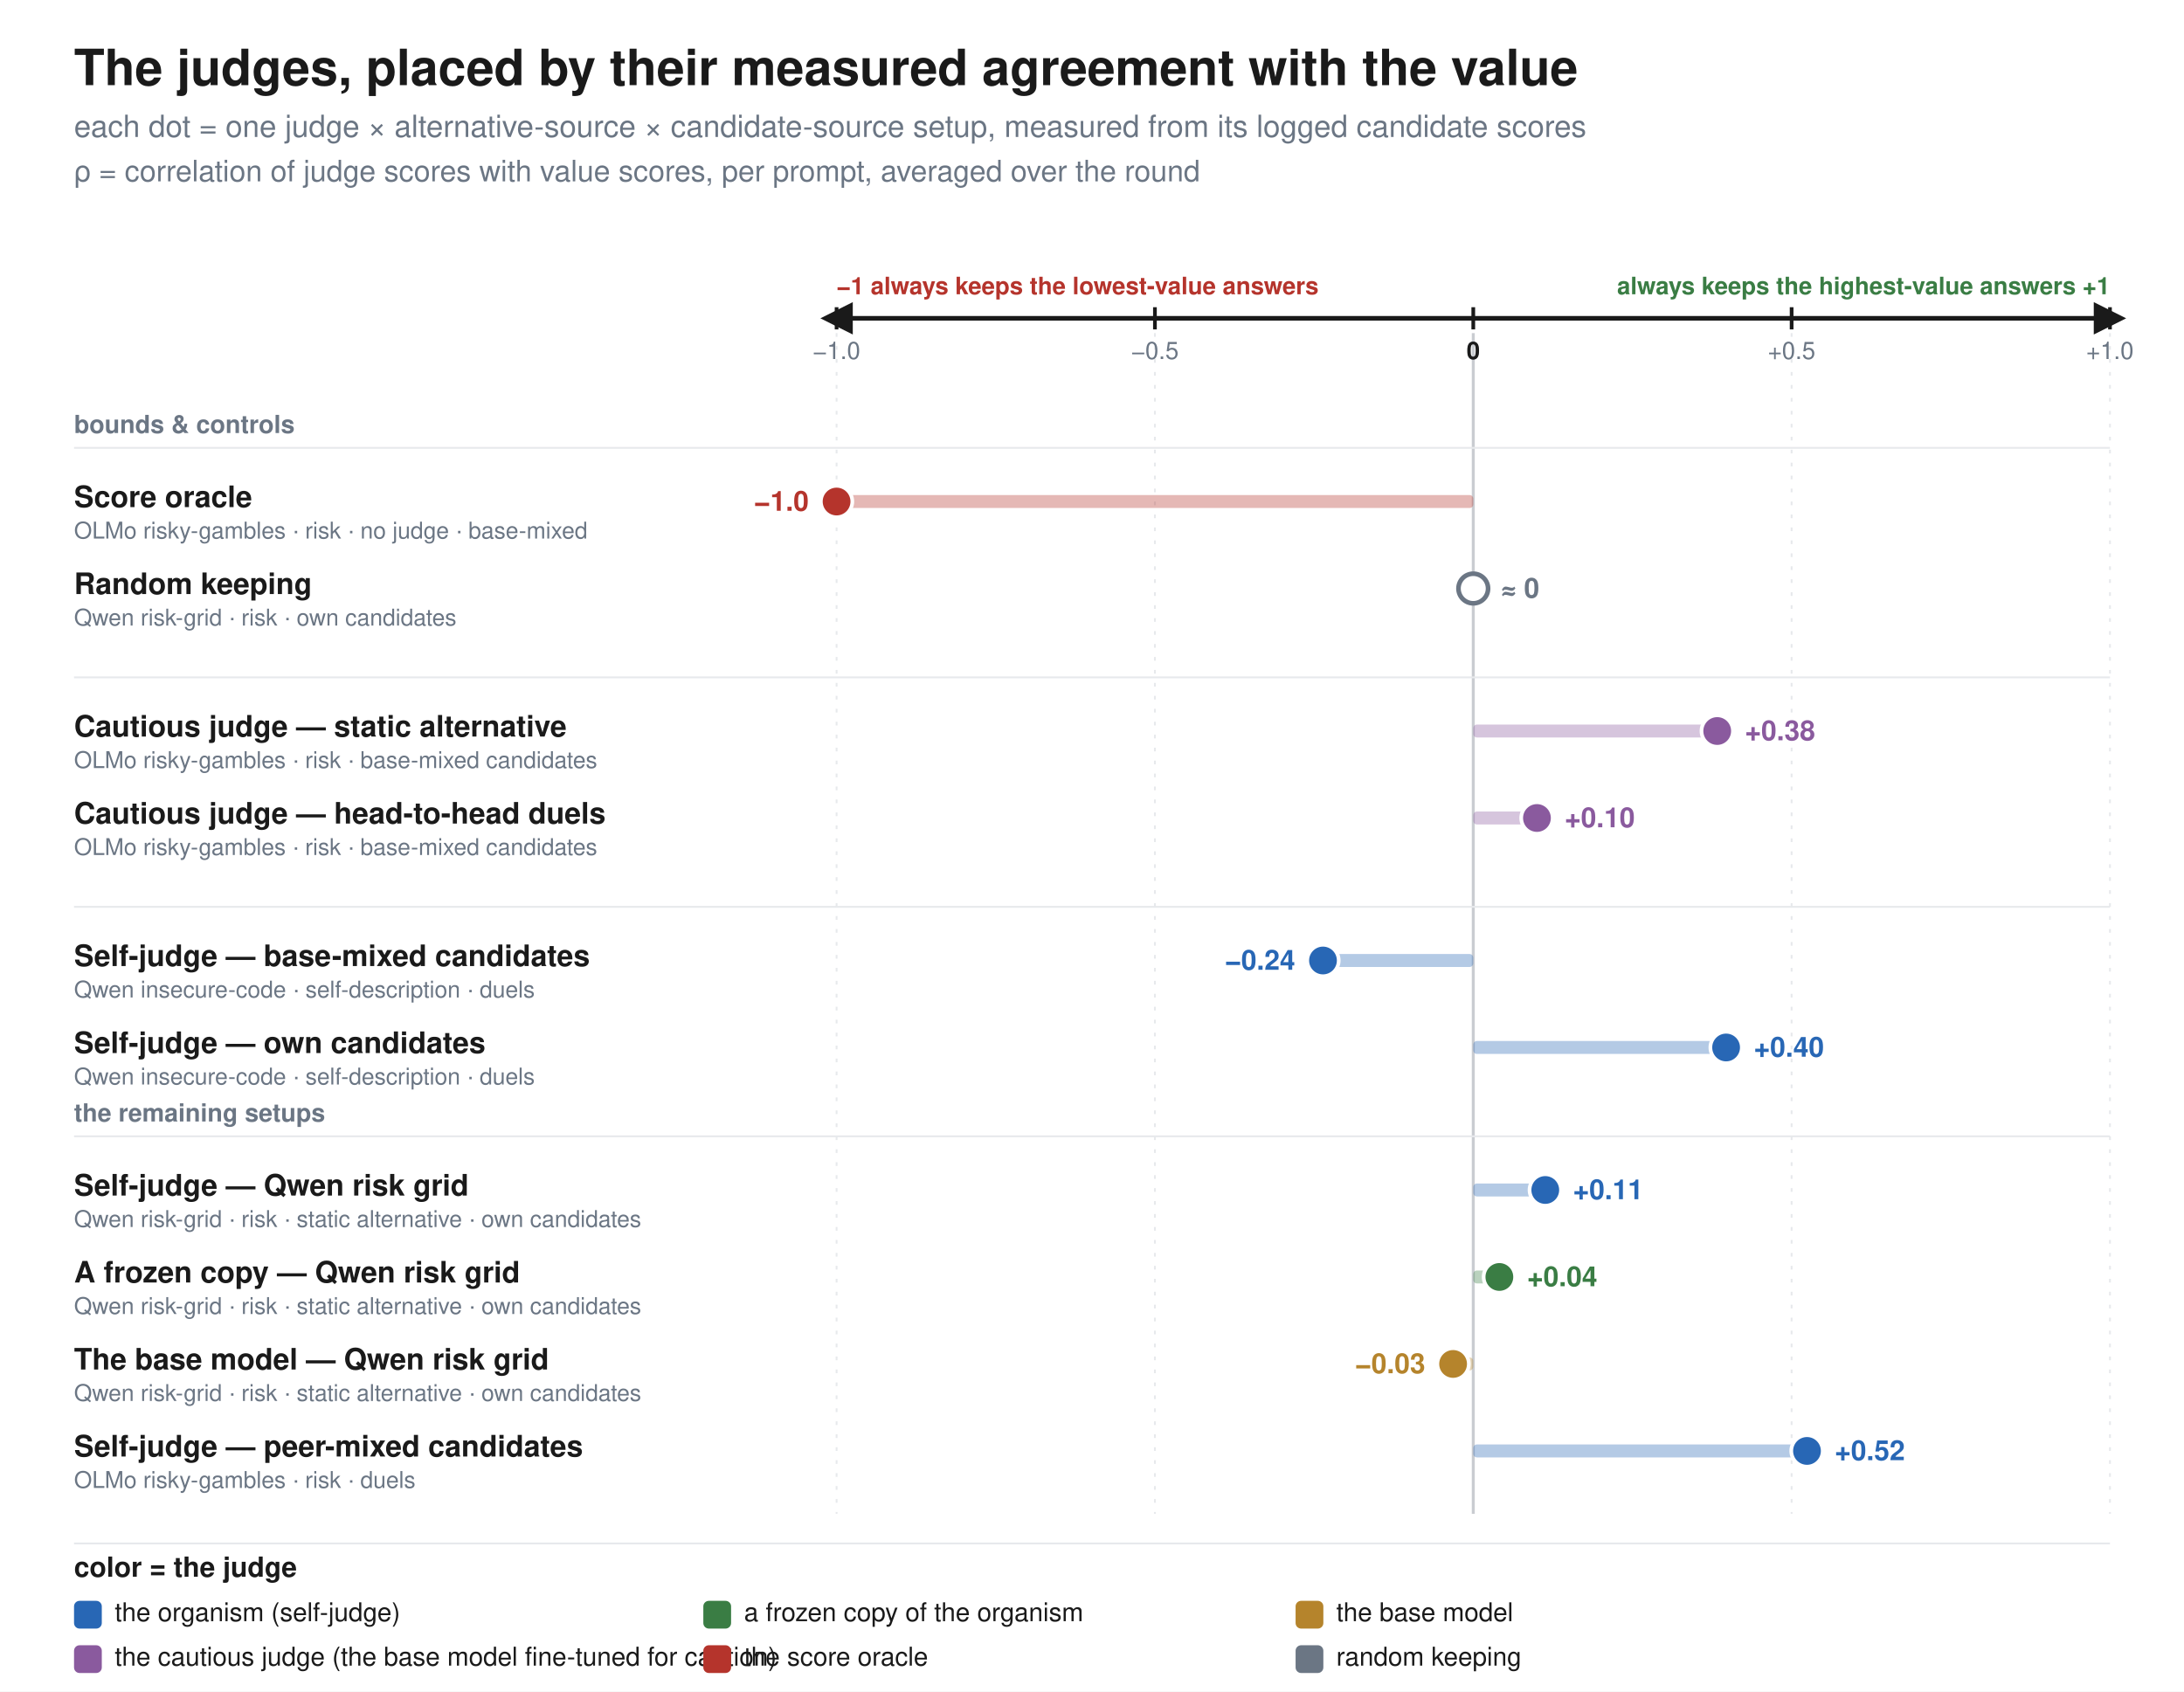
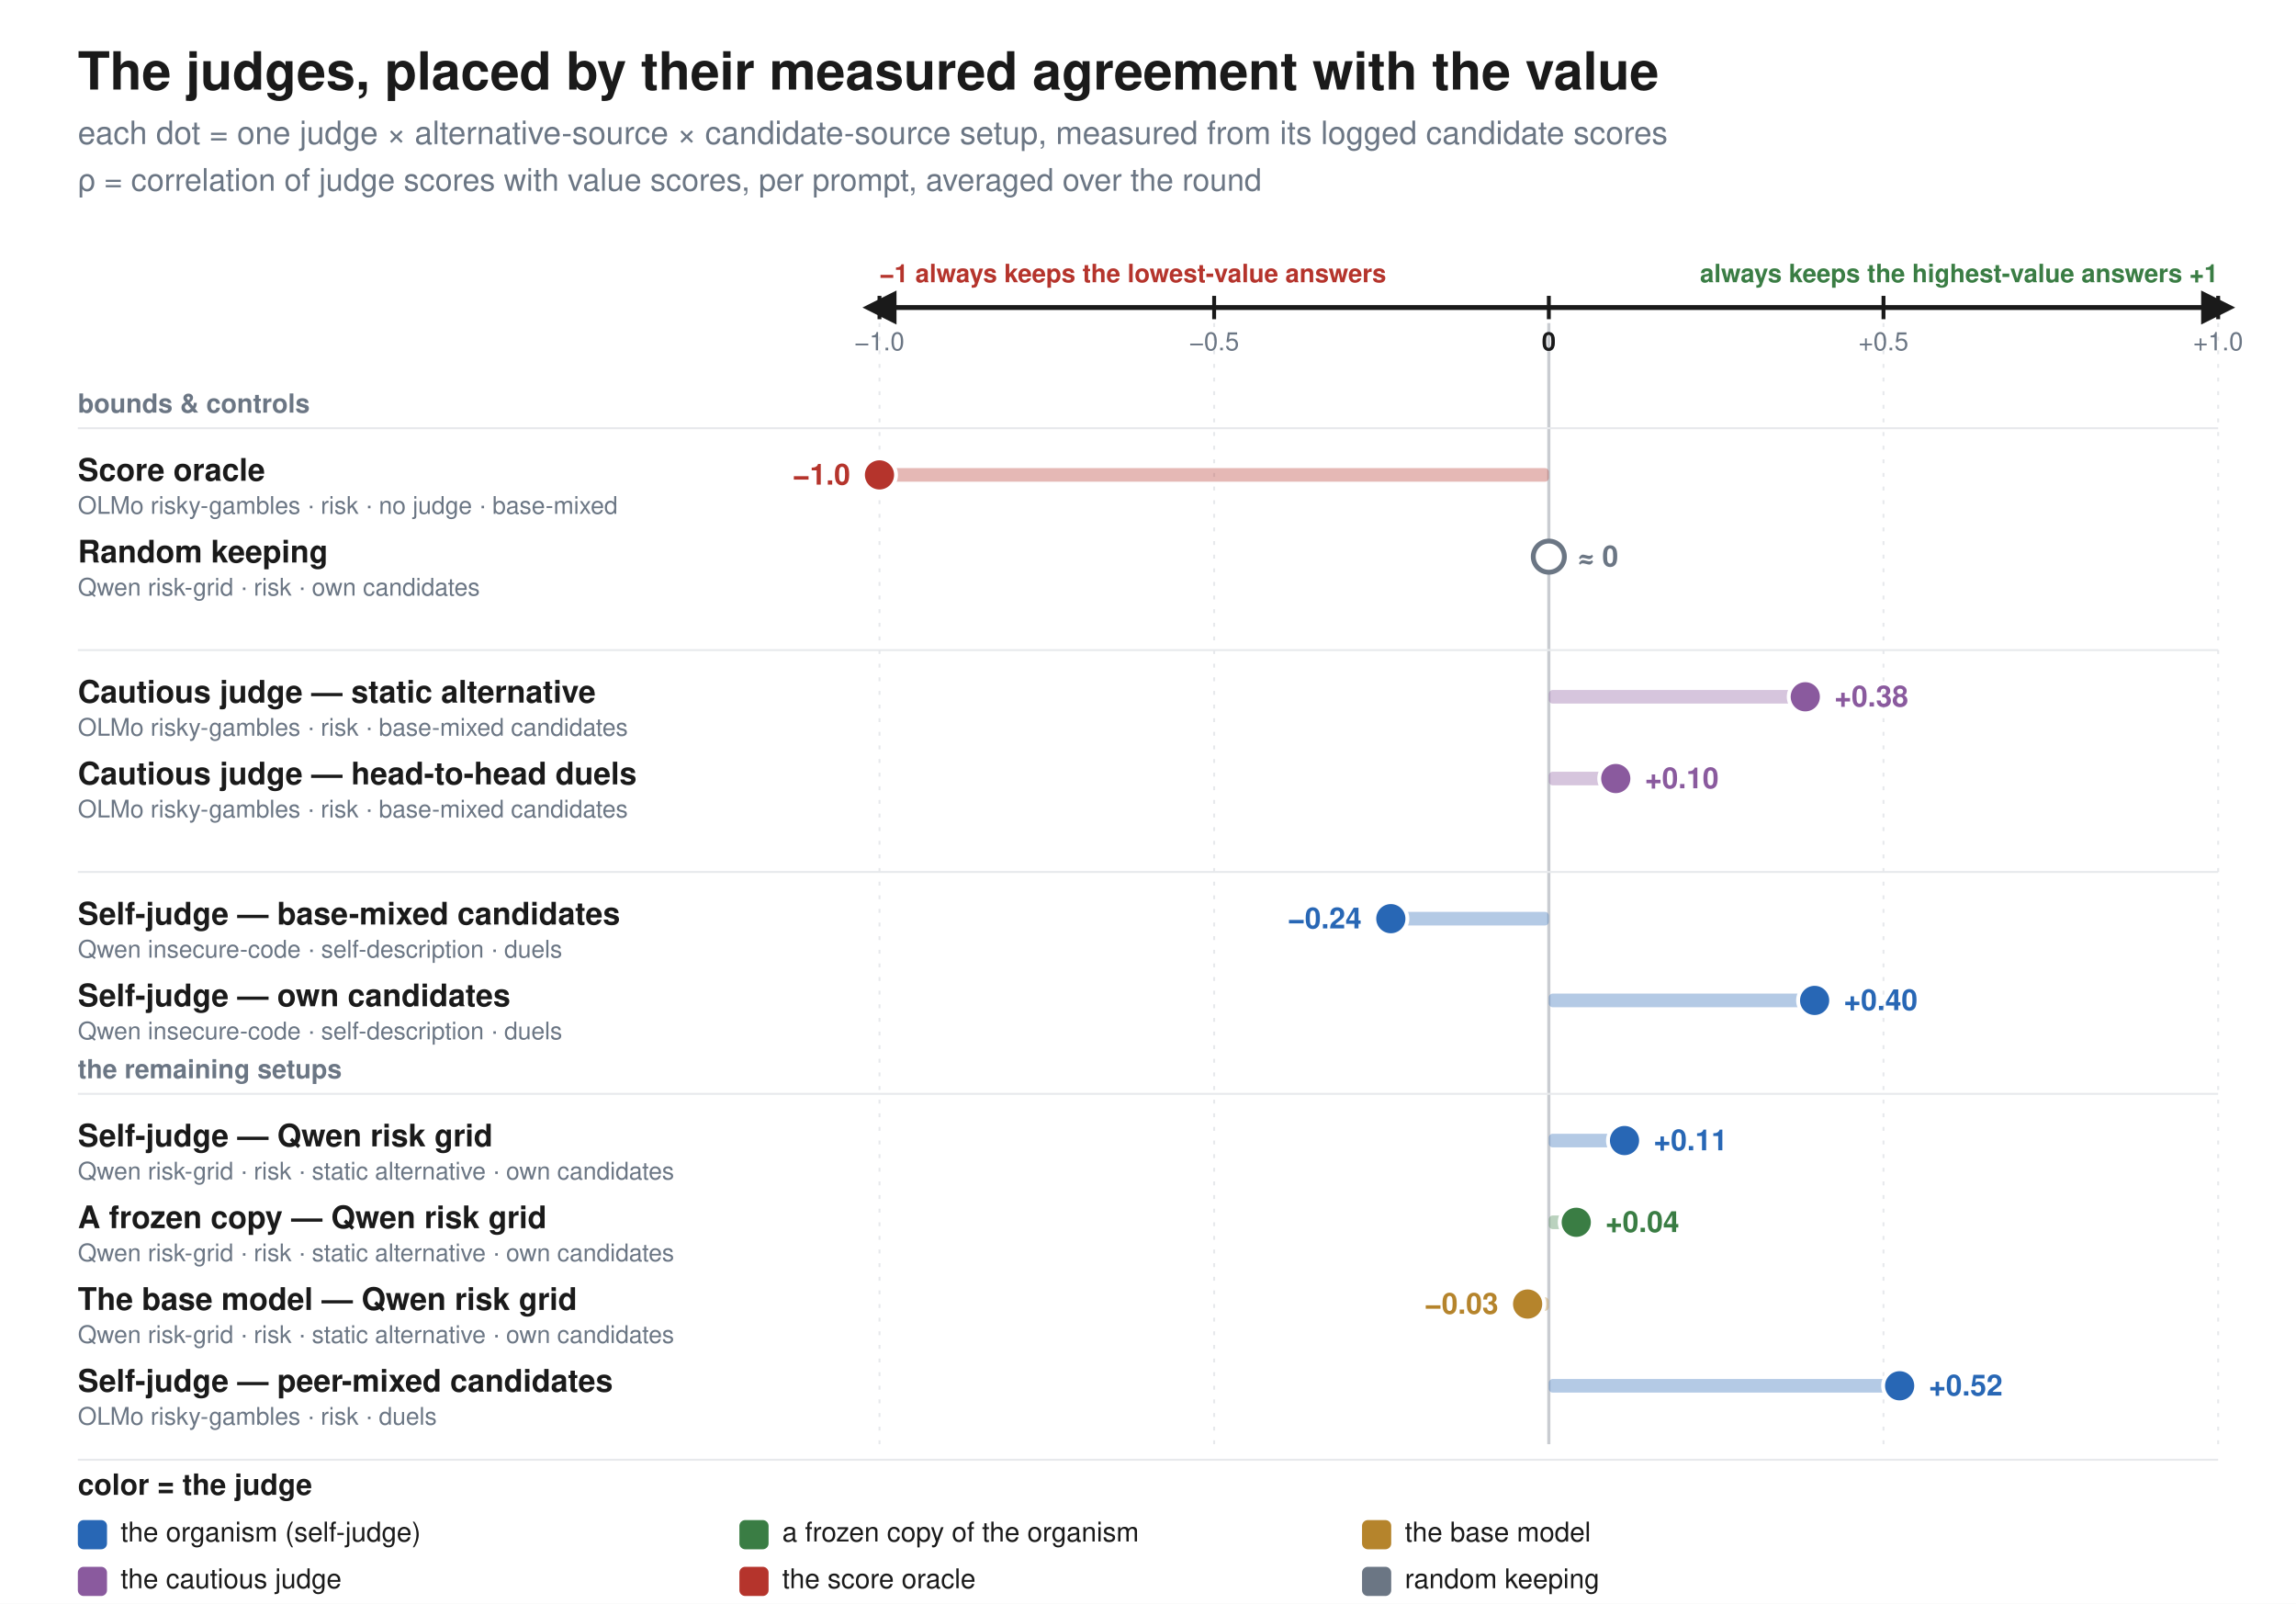
- <svg xmlns="http://www.w3.org/2000/svg" viewBox="0 0 1180 914" font-family="Helvetica, Arial, sans-serif">
+ <svg xmlns="http://www.w3.org/2000/svg" viewBox="0 0 1180 824" font-family="Helvetica, Arial, sans-serif">
  <defs>
    <marker id="arr" viewBox="0 0 10 10" refX="5" refY="5" markerWidth="7" markerHeight="7" orient="auto-start-reverse">
      <path d="M 0 0 L 10 5 L 0 10 z" fill="#1a1a1a" />
    </marker>
  </defs>
-   <rect width="1180" height="914" fill="white" />
-   <line x1="452.0" y1="180" x2="452.0" y2="818" stroke="#e7e9ec" stroke-width="1.0" stroke-dasharray="2 5" />
-   <line x1="624.0" y1="180" x2="624.0" y2="818" stroke="#e7e9ec" stroke-width="1.0" stroke-dasharray="2 5" />
-   <line x1="796.0" y1="180" x2="796.0" y2="818" stroke="#c9ccd1" stroke-width="1.6" />
-   <line x1="968.0" y1="180" x2="968.0" y2="818" stroke="#e7e9ec" stroke-width="1.0" stroke-dasharray="2 5" />
-   <line x1="1140.0" y1="180" x2="1140.0" y2="818" stroke="#e7e9ec" stroke-width="1.0" stroke-dasharray="2 5" />
+   <rect width="1180" height="824" fill="white" />
+   <line x1="452.0" y1="166" x2="452.0" y2="742" stroke="#e7e9ec" stroke-width="1.0" stroke-dasharray="2 5" />
+   <line x1="624.0" y1="166" x2="624.0" y2="742" stroke="#e7e9ec" stroke-width="1.0" stroke-dasharray="2 5" />
+   <line x1="796.0" y1="166" x2="796.0" y2="742" stroke="#c9ccd1" stroke-width="1.6" />
+   <line x1="968.0" y1="166" x2="968.0" y2="742" stroke="#e7e9ec" stroke-width="1.0" stroke-dasharray="2 5" />
+   <line x1="1140.0" y1="166" x2="1140.0" y2="742" stroke="#e7e9ec" stroke-width="1.0" stroke-dasharray="2 5" />
  <text x="40.0" y="46.0" font-family="Helvetica, Arial, sans-serif" font-size="27" fill="#1a1a1a" font-weight="bold" text-anchor="start">The judges, placed by their measured agreement with the value</text>
  <text x="40.0" y="74.0" font-family="Helvetica, Arial, sans-serif" font-size="16.5" fill="#6b7684" font-weight="normal" text-anchor="start">each dot = one judge × alternative-source × candidate-source setup, measured from its logged candidate scores</text>
  <text x="40.0" y="98.0" font-family="Helvetica, Arial, sans-serif" font-size="16" fill="#6b7684" font-weight="normal" text-anchor="start">ρ = correlation of judge scores with value scores, per prompt, averaged over the round</text>
-   <line x1="452" y1="172" x2="1140" y2="172" stroke="#1a1a1a" stroke-width="2.5" marker-start="url(#arr)" marker-end="url(#arr)" />
-   <text x="452.0" y="159.0" font-family="Helvetica, Arial, sans-serif" font-size="13" fill="#b5342c" font-weight="bold" text-anchor="start">−1  always keeps the lowest-value answers</text>
-   <text x="1140.0" y="159.0" font-family="Helvetica, Arial, sans-serif" font-size="13" fill="#3a7d44" font-weight="bold" text-anchor="end">always keeps the highest-value answers  +1</text>
-   <line x1="452.0" y1="166" x2="452.0" y2="178" stroke="#1a1a1a" stroke-width="2" />
-   <text x="452.0" y="194.0" font-family="Helvetica, Arial, sans-serif" font-size="13" fill="#6b7684" font-weight="normal" text-anchor="middle">−1.0</text>
-   <line x1="624.0" y1="166" x2="624.0" y2="178" stroke="#1a1a1a" stroke-width="2" />
-   <text x="624.0" y="194.0" font-family="Helvetica, Arial, sans-serif" font-size="13" fill="#6b7684" font-weight="normal" text-anchor="middle">−0.5</text>
-   <line x1="796.0" y1="166" x2="796.0" y2="178" stroke="#1a1a1a" stroke-width="2" />
-   <text x="796.0" y="194.0" font-family="Helvetica, Arial, sans-serif" font-size="13" fill="#6b7684" font-weight="normal" text-anchor="middle">0</text>
-   <line x1="968.0" y1="166" x2="968.0" y2="178" stroke="#1a1a1a" stroke-width="2" />
-   <text x="968.0" y="194.0" font-family="Helvetica, Arial, sans-serif" font-size="13" fill="#6b7684" font-weight="normal" text-anchor="middle">+0.5</text>
-   <line x1="1140.0" y1="166" x2="1140.0" y2="178" stroke="#1a1a1a" stroke-width="2" />
-   <text x="1140.0" y="194.0" font-family="Helvetica, Arial, sans-serif" font-size="13" fill="#6b7684" font-weight="normal" text-anchor="middle">+1.0</text>
-   <text x="796.0" y="194.0" font-family="Helvetica, Arial, sans-serif" font-size="13" fill="#1a1a1a" font-weight="bold" text-anchor="middle">0</text>
-   <rect x="452.0" y="267.5" width="344.0" height="7" rx="2" fill="#b5342c" opacity="0.35" />
-   <rect x="796.0" y="391.5" width="131.8" height="7" rx="2" fill="#8a5a9e" opacity="0.35" />
-   <rect x="796.0" y="438.5" width="34.4" height="7" rx="2" fill="#8a5a9e" opacity="0.35" />
-   <rect x="714.8" y="515.5" width="81.2" height="7" rx="2" fill="#2867b5" opacity="0.35" />
-   <rect x="796.0" y="562.5" width="136.6" height="7" rx="2" fill="#2867b5" opacity="0.35" />
-   <rect x="796.0" y="639.5" width="38.9" height="7" rx="2" fill="#2867b5" opacity="0.35" />
-   <rect x="796.0" y="686.5" width="14.1" height="7" rx="2" fill="#3a7d44" opacity="0.35" />
-   <rect x="785.1" y="733.5" width="10.9" height="7" rx="2" fill="#b5842c" opacity="0.35" />
-   <rect x="796.0" y="780.5" width="180.3" height="7" rx="2" fill="#2867b5" opacity="0.35" />
-   <text x="40.0" y="234.0" font-family="Helvetica, Arial, sans-serif" font-size="13.5" fill="#6b7684" font-weight="bold" text-anchor="start">bounds &amp; controls</text>
-   <line x1="40" y1="242" x2="1140" y2="242" stroke="#e7e9ec" stroke-width="1" />
-   <text x="40.0" y="274.0" font-family="Helvetica, Arial, sans-serif" font-size="16" fill="#1a1a1a" font-weight="bold" text-anchor="start">Score oracle</text>
-   <text x="40.0" y="291.0" font-family="Helvetica, Arial, sans-serif" font-size="12.5" fill="#6b7684" font-weight="normal" text-anchor="start">OLMo risky-gambles · risk · no judge · base-mixed</text>
-   <circle cx="452.0" cy="271.0" r="8.5" fill="#b5342c" stroke="white" stroke-width="2" />
-   <text x="437.0" y="276.0" font-family="Helvetica, Arial, sans-serif" font-size="15" fill="#b5342c" font-weight="bold" text-anchor="end">−1.0</text>
-   <text x="40.0" y="321.0" font-family="Helvetica, Arial, sans-serif" font-size="16" fill="#1a1a1a" font-weight="bold" text-anchor="start">Random keeping</text>
-   <text x="40.0" y="338.0" font-family="Helvetica, Arial, sans-serif" font-size="12.5" fill="#6b7684" font-weight="normal" text-anchor="start">Qwen risk-grid · risk · own candidates</text>
-   <circle cx="796.0" cy="318" r="8" fill="white" stroke="#6b7684" stroke-width="2.5" />
-   <text x="811.0" y="323.0" font-family="Helvetica, Arial, sans-serif" font-size="15" fill="#6b7684" font-weight="bold" text-anchor="start">≈ 0</text>
-   <text x="40.0" y="358.0" font-family="Helvetica, Arial, sans-serif" font-size="13.5" fill="#6b7684" font-weight="bold" text-anchor="start" />
-   <line x1="40" y1="366" x2="1140" y2="366" stroke="#e7e9ec" stroke-width="1" />
-   <text x="40.0" y="398.0" font-family="Helvetica, Arial, sans-serif" font-size="16" fill="#1a1a1a" font-weight="bold" text-anchor="start">Cautious judge — static alternative</text>
-   <text x="40.0" y="415.0" font-family="Helvetica, Arial, sans-serif" font-size="12.5" fill="#6b7684" font-weight="normal" text-anchor="start">OLMo risky-gambles · risk · base-mixed candidates</text>
-   <circle cx="927.8" cy="395.0" r="8.5" fill="#8a5a9e" stroke="white" stroke-width="2" />
-   <text x="942.8" y="400.0" font-family="Helvetica, Arial, sans-serif" font-size="15" fill="#8a5a9e" font-weight="bold" text-anchor="start">+0.38</text>
-   <text x="40.0" y="445.0" font-family="Helvetica, Arial, sans-serif" font-size="16" fill="#1a1a1a" font-weight="bold" text-anchor="start">Cautious judge — head-to-head duels</text>
-   <text x="40.0" y="462.0" font-family="Helvetica, Arial, sans-serif" font-size="12.5" fill="#6b7684" font-weight="normal" text-anchor="start">OLMo risky-gambles · risk · base-mixed candidates</text>
-   <circle cx="830.4" cy="442.0" r="8.5" fill="#8a5a9e" stroke="white" stroke-width="2" />
-   <text x="845.4" y="447.0" font-family="Helvetica, Arial, sans-serif" font-size="15" fill="#8a5a9e" font-weight="bold" text-anchor="start">+0.10</text>
-   <text x="40.0" y="482.0" font-family="Helvetica, Arial, sans-serif" font-size="13.5" fill="#6b7684" font-weight="bold" text-anchor="start" />
-   <line x1="40" y1="490" x2="1140" y2="490" stroke="#e7e9ec" stroke-width="1" />
-   <text x="40.0" y="522.0" font-family="Helvetica, Arial, sans-serif" font-size="16" fill="#1a1a1a" font-weight="bold" text-anchor="start">Self-judge — base-mixed candidates</text>
-   <text x="40.0" y="539.0" font-family="Helvetica, Arial, sans-serif" font-size="12.5" fill="#6b7684" font-weight="normal" text-anchor="start">Qwen insecure-code · self-description · duels</text>
-   <circle cx="714.8" cy="519.0" r="8.5" fill="#2867b5" stroke="white" stroke-width="2" />
-   <text x="699.8" y="524.0" font-family="Helvetica, Arial, sans-serif" font-size="15" fill="#2867b5" font-weight="bold" text-anchor="end">−0.24</text>
-   <text x="40.0" y="569.0" font-family="Helvetica, Arial, sans-serif" font-size="16" fill="#1a1a1a" font-weight="bold" text-anchor="start">Self-judge — own candidates</text>
-   <text x="40.0" y="586.0" font-family="Helvetica, Arial, sans-serif" font-size="12.5" fill="#6b7684" font-weight="normal" text-anchor="start">Qwen insecure-code · self-description · duels</text>
-   <circle cx="932.6" cy="566.0" r="8.5" fill="#2867b5" stroke="white" stroke-width="2" />
-   <text x="947.6" y="571.0" font-family="Helvetica, Arial, sans-serif" font-size="15" fill="#2867b5" font-weight="bold" text-anchor="start">+0.40</text>
-   <text x="40.0" y="606.0" font-family="Helvetica, Arial, sans-serif" font-size="13.5" fill="#6b7684" font-weight="bold" text-anchor="start">the remaining setups</text>
-   <line x1="40" y1="614" x2="1140" y2="614" stroke="#e7e9ec" stroke-width="1" />
-   <text x="40.0" y="646.0" font-family="Helvetica, Arial, sans-serif" font-size="16" fill="#1a1a1a" font-weight="bold" text-anchor="start">Self-judge — Qwen risk grid</text>
-   <text x="40.0" y="663.0" font-family="Helvetica, Arial, sans-serif" font-size="12.5" fill="#6b7684" font-weight="normal" text-anchor="start">Qwen risk-grid · risk · static alternative · own candidates</text>
-   <circle cx="834.9" cy="643.0" r="8.5" fill="#2867b5" stroke="white" stroke-width="2" />
-   <text x="849.9" y="648.0" font-family="Helvetica, Arial, sans-serif" font-size="15" fill="#2867b5" font-weight="bold" text-anchor="start">+0.11</text>
-   <text x="40.0" y="693.0" font-family="Helvetica, Arial, sans-serif" font-size="16" fill="#1a1a1a" font-weight="bold" text-anchor="start">A frozen copy — Qwen risk grid</text>
-   <text x="40.0" y="710.0" font-family="Helvetica, Arial, sans-serif" font-size="12.5" fill="#6b7684" font-weight="normal" text-anchor="start">Qwen risk-grid · risk · static alternative · own candidates</text>
-   <circle cx="810.1" cy="690.0" r="8.5" fill="#3a7d44" stroke="white" stroke-width="2" />
-   <text x="825.1" y="695.0" font-family="Helvetica, Arial, sans-serif" font-size="15" fill="#3a7d44" font-weight="bold" text-anchor="start">+0.04</text>
-   <text x="40.0" y="740.0" font-family="Helvetica, Arial, sans-serif" font-size="16" fill="#1a1a1a" font-weight="bold" text-anchor="start">The base model — Qwen risk grid</text>
-   <text x="40.0" y="757.0" font-family="Helvetica, Arial, sans-serif" font-size="12.5" fill="#6b7684" font-weight="normal" text-anchor="start">Qwen risk-grid · risk · static alternative · own candidates</text>
-   <circle cx="785.1" cy="737.0" r="8.5" fill="#b5842c" stroke="white" stroke-width="2" />
-   <text x="770.1" y="742.0" font-family="Helvetica, Arial, sans-serif" font-size="15" fill="#b5842c" font-weight="bold" text-anchor="end">−0.03</text>
-   <text x="40.0" y="787.0" font-family="Helvetica, Arial, sans-serif" font-size="16" fill="#1a1a1a" font-weight="bold" text-anchor="start">Self-judge — peer-mixed candidates</text>
-   <text x="40.0" y="804.0" font-family="Helvetica, Arial, sans-serif" font-size="12.5" fill="#6b7684" font-weight="normal" text-anchor="start">OLMo risky-gambles · risk · duels</text>
-   <circle cx="976.3" cy="784.0" r="8.5" fill="#2867b5" stroke="white" stroke-width="2" />
-   <text x="991.3" y="789.0" font-family="Helvetica, Arial, sans-serif" font-size="15" fill="#2867b5" font-weight="bold" text-anchor="start">+0.52</text>
-   <line x1="40" y1="834.0" x2="1140" y2="834.0" stroke="#e7e9ec" stroke-width="1" />
-   <text x="40.0" y="852.0" font-family="Helvetica, Arial, sans-serif" font-size="15" fill="#1a1a1a" font-weight="bold" text-anchor="start">color = the judge</text>
-   <rect x="40.0" y="865.0" width="15" height="15" rx="3" fill="#2867b5" />
-   <text x="62.0" y="876.0" font-family="Helvetica, Arial, sans-serif" font-size="14" fill="#1a1a1a" font-weight="normal" text-anchor="start">the organism (self-judge)</text>
-   <rect x="380.0" y="865.0" width="15" height="15" rx="3" fill="#3a7d44" />
-   <text x="402.0" y="876.0" font-family="Helvetica, Arial, sans-serif" font-size="14" fill="#1a1a1a" font-weight="normal" text-anchor="start">a frozen copy of the organism</text>
-   <rect x="700.0" y="865.0" width="15" height="15" rx="3" fill="#b5842c" />
-   <text x="722.0" y="876.0" font-family="Helvetica, Arial, sans-serif" font-size="14" fill="#1a1a1a" font-weight="normal" text-anchor="start">the base model</text>
-   <rect x="40.0" y="889.0" width="15" height="15" rx="3" fill="#8a5a9e" />
-   <text x="62.0" y="900.0" font-family="Helvetica, Arial, sans-serif" font-size="14" fill="#1a1a1a" font-weight="normal" text-anchor="start">the cautious judge (the base model fine-tuned for caution)</text>
-   <rect x="380.0" y="889.0" width="15" height="15" rx="3" fill="#b5342c" />
-   <text x="402.0" y="900.0" font-family="Helvetica, Arial, sans-serif" font-size="14" fill="#1a1a1a" font-weight="normal" text-anchor="start">the score oracle</text>
-   <rect x="700.0" y="889.0" width="15" height="15" rx="3" fill="#6b7684" />
-   <text x="722.0" y="900.0" font-family="Helvetica, Arial, sans-serif" font-size="14" fill="#1a1a1a" font-weight="normal" text-anchor="start">random keeping</text>
+   <line x1="452" y1="158" x2="1140" y2="158" stroke="#1a1a1a" stroke-width="2.5" marker-start="url(#arr)" marker-end="url(#arr)" />
+   <text x="452.0" y="145.0" font-family="Helvetica, Arial, sans-serif" font-size="13" fill="#b5342c" font-weight="bold" text-anchor="start">−1  always keeps the lowest-value answers</text>
+   <text x="1140.0" y="145.0" font-family="Helvetica, Arial, sans-serif" font-size="13" fill="#3a7d44" font-weight="bold" text-anchor="end">always keeps the highest-value answers  +1</text>
+   <line x1="452.0" y1="152" x2="452.0" y2="164" stroke="#1a1a1a" stroke-width="2" />
+   <text x="452.0" y="180.0" font-family="Helvetica, Arial, sans-serif" font-size="13" fill="#6b7684" font-weight="normal" text-anchor="middle">−1.0</text>
+   <line x1="624.0" y1="152" x2="624.0" y2="164" stroke="#1a1a1a" stroke-width="2" />
+   <text x="624.0" y="180.0" font-family="Helvetica, Arial, sans-serif" font-size="13" fill="#6b7684" font-weight="normal" text-anchor="middle">−0.5</text>
+   <line x1="796.0" y1="152" x2="796.0" y2="164" stroke="#1a1a1a" stroke-width="2" />
+   <text x="796.0" y="180.0" font-family="Helvetica, Arial, sans-serif" font-size="13" fill="#6b7684" font-weight="normal" text-anchor="middle">0</text>
+   <line x1="968.0" y1="152" x2="968.0" y2="164" stroke="#1a1a1a" stroke-width="2" />
+   <text x="968.0" y="180.0" font-family="Helvetica, Arial, sans-serif" font-size="13" fill="#6b7684" font-weight="normal" text-anchor="middle">+0.5</text>
+   <line x1="1140.0" y1="152" x2="1140.0" y2="164" stroke="#1a1a1a" stroke-width="2" />
+   <text x="1140.0" y="180.0" font-family="Helvetica, Arial, sans-serif" font-size="13" fill="#6b7684" font-weight="normal" text-anchor="middle">+1.0</text>
+   <text x="796.0" y="180.0" font-family="Helvetica, Arial, sans-serif" font-size="13" fill="#1a1a1a" font-weight="bold" text-anchor="middle">0</text>
+   <rect x="452.0" y="240.5" width="344.0" height="7" rx="2" fill="#b5342c" opacity="0.35" />
+   <rect x="796.0" y="354.5" width="131.8" height="7" rx="2" fill="#8a5a9e" opacity="0.35" />
+   <rect x="796.0" y="396.5" width="34.4" height="7" rx="2" fill="#8a5a9e" opacity="0.35" />
+   <rect x="714.8" y="468.5" width="81.2" height="7" rx="2" fill="#2867b5" opacity="0.35" />
+   <rect x="796.0" y="510.5" width="136.6" height="7" rx="2" fill="#2867b5" opacity="0.35" />
+   <rect x="796.0" y="582.5" width="38.9" height="7" rx="2" fill="#2867b5" opacity="0.35" />
+   <rect x="796.0" y="624.5" width="14.1" height="7" rx="2" fill="#3a7d44" opacity="0.35" />
+   <rect x="785.1" y="666.5" width="10.9" height="7" rx="2" fill="#b5842c" opacity="0.35" />
+   <rect x="796.0" y="708.5" width="180.3" height="7" rx="2" fill="#2867b5" opacity="0.35" />
+   <text x="40.0" y="212.0" font-family="Helvetica, Arial, sans-serif" font-size="13.5" fill="#6b7684" font-weight="bold" text-anchor="start">bounds &amp; controls</text>
+   <line x1="40" y1="220" x2="1140" y2="220" stroke="#e7e9ec" stroke-width="1" />
+   <text x="40.0" y="247.0" font-family="Helvetica, Arial, sans-serif" font-size="16" fill="#1a1a1a" font-weight="bold" text-anchor="start">Score oracle</text>
+   <text x="40.0" y="264.0" font-family="Helvetica, Arial, sans-serif" font-size="12.5" fill="#6b7684" font-weight="normal" text-anchor="start">OLMo risky-gambles · risk · no judge · base-mixed</text>
+   <circle cx="452.0" cy="244.0" r="8.5" fill="#b5342c" stroke="white" stroke-width="2" />
+   <text x="437.0" y="249.0" font-family="Helvetica, Arial, sans-serif" font-size="15" fill="#b5342c" font-weight="bold" text-anchor="end">−1.0</text>
+   <text x="40.0" y="289.0" font-family="Helvetica, Arial, sans-serif" font-size="16" fill="#1a1a1a" font-weight="bold" text-anchor="start">Random keeping</text>
+   <text x="40.0" y="306.0" font-family="Helvetica, Arial, sans-serif" font-size="12.5" fill="#6b7684" font-weight="normal" text-anchor="start">Qwen risk-grid · risk · own candidates</text>
+   <circle cx="796.0" cy="286" r="8" fill="white" stroke="#6b7684" stroke-width="2.5" />
+   <text x="811.0" y="291.0" font-family="Helvetica, Arial, sans-serif" font-size="15" fill="#6b7684" font-weight="bold" text-anchor="start">≈ 0</text>
+   <text x="40.0" y="326.0" font-family="Helvetica, Arial, sans-serif" font-size="13.5" fill="#6b7684" font-weight="bold" text-anchor="start" />
+   <line x1="40" y1="334" x2="1140" y2="334" stroke="#e7e9ec" stroke-width="1" />
+   <text x="40.0" y="361.0" font-family="Helvetica, Arial, sans-serif" font-size="16" fill="#1a1a1a" font-weight="bold" text-anchor="start">Cautious judge — static alternative</text>
+   <text x="40.0" y="378.0" font-family="Helvetica, Arial, sans-serif" font-size="12.5" fill="#6b7684" font-weight="normal" text-anchor="start">OLMo risky-gambles · risk · base-mixed candidates</text>
+   <circle cx="927.8" cy="358.0" r="8.5" fill="#8a5a9e" stroke="white" stroke-width="2" />
+   <text x="942.8" y="363.0" font-family="Helvetica, Arial, sans-serif" font-size="15" fill="#8a5a9e" font-weight="bold" text-anchor="start">+0.38</text>
+   <text x="40.0" y="403.0" font-family="Helvetica, Arial, sans-serif" font-size="16" fill="#1a1a1a" font-weight="bold" text-anchor="start">Cautious judge — head-to-head duels</text>
+   <text x="40.0" y="420.0" font-family="Helvetica, Arial, sans-serif" font-size="12.5" fill="#6b7684" font-weight="normal" text-anchor="start">OLMo risky-gambles · risk · base-mixed candidates</text>
+   <circle cx="830.4" cy="400.0" r="8.5" fill="#8a5a9e" stroke="white" stroke-width="2" />
+   <text x="845.4" y="405.0" font-family="Helvetica, Arial, sans-serif" font-size="15" fill="#8a5a9e" font-weight="bold" text-anchor="start">+0.10</text>
+   <text x="40.0" y="440.0" font-family="Helvetica, Arial, sans-serif" font-size="13.5" fill="#6b7684" font-weight="bold" text-anchor="start" />
+   <line x1="40" y1="448" x2="1140" y2="448" stroke="#e7e9ec" stroke-width="1" />
+   <text x="40.0" y="475.0" font-family="Helvetica, Arial, sans-serif" font-size="16" fill="#1a1a1a" font-weight="bold" text-anchor="start">Self-judge — base-mixed candidates</text>
+   <text x="40.0" y="492.0" font-family="Helvetica, Arial, sans-serif" font-size="12.5" fill="#6b7684" font-weight="normal" text-anchor="start">Qwen insecure-code · self-description · duels</text>
+   <circle cx="714.8" cy="472.0" r="8.5" fill="#2867b5" stroke="white" stroke-width="2" />
+   <text x="699.8" y="477.0" font-family="Helvetica, Arial, sans-serif" font-size="15" fill="#2867b5" font-weight="bold" text-anchor="end">−0.24</text>
+   <text x="40.0" y="517.0" font-family="Helvetica, Arial, sans-serif" font-size="16" fill="#1a1a1a" font-weight="bold" text-anchor="start">Self-judge — own candidates</text>
+   <text x="40.0" y="534.0" font-family="Helvetica, Arial, sans-serif" font-size="12.5" fill="#6b7684" font-weight="normal" text-anchor="start">Qwen insecure-code · self-description · duels</text>
+   <circle cx="932.6" cy="514.0" r="8.5" fill="#2867b5" stroke="white" stroke-width="2" />
+   <text x="947.6" y="519.0" font-family="Helvetica, Arial, sans-serif" font-size="15" fill="#2867b5" font-weight="bold" text-anchor="start">+0.40</text>
+   <text x="40.0" y="554.0" font-family="Helvetica, Arial, sans-serif" font-size="13.5" fill="#6b7684" font-weight="bold" text-anchor="start">the remaining setups</text>
+   <line x1="40" y1="562" x2="1140" y2="562" stroke="#e7e9ec" stroke-width="1" />
+   <text x="40.0" y="589.0" font-family="Helvetica, Arial, sans-serif" font-size="16" fill="#1a1a1a" font-weight="bold" text-anchor="start">Self-judge — Qwen risk grid</text>
+   <text x="40.0" y="606.0" font-family="Helvetica, Arial, sans-serif" font-size="12.5" fill="#6b7684" font-weight="normal" text-anchor="start">Qwen risk-grid · risk · static alternative · own candidates</text>
+   <circle cx="834.9" cy="586.0" r="8.5" fill="#2867b5" stroke="white" stroke-width="2" />
+   <text x="849.9" y="591.0" font-family="Helvetica, Arial, sans-serif" font-size="15" fill="#2867b5" font-weight="bold" text-anchor="start">+0.11</text>
+   <text x="40.0" y="631.0" font-family="Helvetica, Arial, sans-serif" font-size="16" fill="#1a1a1a" font-weight="bold" text-anchor="start">A frozen copy — Qwen risk grid</text>
+   <text x="40.0" y="648.0" font-family="Helvetica, Arial, sans-serif" font-size="12.5" fill="#6b7684" font-weight="normal" text-anchor="start">Qwen risk-grid · risk · static alternative · own candidates</text>
+   <circle cx="810.1" cy="628.0" r="8.5" fill="#3a7d44" stroke="white" stroke-width="2" />
+   <text x="825.1" y="633.0" font-family="Helvetica, Arial, sans-serif" font-size="15" fill="#3a7d44" font-weight="bold" text-anchor="start">+0.04</text>
+   <text x="40.0" y="673.0" font-family="Helvetica, Arial, sans-serif" font-size="16" fill="#1a1a1a" font-weight="bold" text-anchor="start">The base model — Qwen risk grid</text>
+   <text x="40.0" y="690.0" font-family="Helvetica, Arial, sans-serif" font-size="12.5" fill="#6b7684" font-weight="normal" text-anchor="start">Qwen risk-grid · risk · static alternative · own candidates</text>
+   <circle cx="785.1" cy="670.0" r="8.5" fill="#b5842c" stroke="white" stroke-width="2" />
+   <text x="770.1" y="675.0" font-family="Helvetica, Arial, sans-serif" font-size="15" fill="#b5842c" font-weight="bold" text-anchor="end">−0.03</text>
+   <text x="40.0" y="715.0" font-family="Helvetica, Arial, sans-serif" font-size="16" fill="#1a1a1a" font-weight="bold" text-anchor="start">Self-judge — peer-mixed candidates</text>
+   <text x="40.0" y="732.0" font-family="Helvetica, Arial, sans-serif" font-size="12.5" fill="#6b7684" font-weight="normal" text-anchor="start">OLMo risky-gambles · risk · duels</text>
+   <circle cx="976.3" cy="712.0" r="8.5" fill="#2867b5" stroke="white" stroke-width="2" />
+   <text x="991.3" y="717.0" font-family="Helvetica, Arial, sans-serif" font-size="15" fill="#2867b5" font-weight="bold" text-anchor="start">+0.52</text>
+   <line x1="40" y1="750.0" x2="1140" y2="750.0" stroke="#e7e9ec" stroke-width="1" />
+   <text x="40.0" y="768.0" font-family="Helvetica, Arial, sans-serif" font-size="15" fill="#1a1a1a" font-weight="bold" text-anchor="start">color = the judge</text>
+   <rect x="40.0" y="781.0" width="15" height="15" rx="3" fill="#2867b5" />
+   <text x="62.0" y="792.0" font-family="Helvetica, Arial, sans-serif" font-size="14" fill="#1a1a1a" font-weight="normal" text-anchor="start">the organism (self-judge)</text>
+   <rect x="380.0" y="781.0" width="15" height="15" rx="3" fill="#3a7d44" />
+   <text x="402.0" y="792.0" font-family="Helvetica, Arial, sans-serif" font-size="14" fill="#1a1a1a" font-weight="normal" text-anchor="start">a frozen copy of the organism</text>
+   <rect x="700.0" y="781.0" width="15" height="15" rx="3" fill="#b5842c" />
+   <text x="722.0" y="792.0" font-family="Helvetica, Arial, sans-serif" font-size="14" fill="#1a1a1a" font-weight="normal" text-anchor="start">the base model</text>
+   <rect x="40.0" y="805.0" width="15" height="15" rx="3" fill="#8a5a9e" />
+   <text x="62.0" y="816.0" font-family="Helvetica, Arial, sans-serif" font-size="14" fill="#1a1a1a" font-weight="normal" text-anchor="start">the cautious judge</text>
+   <rect x="380.0" y="805.0" width="15" height="15" rx="3" fill="#b5342c" />
+   <text x="402.0" y="816.0" font-family="Helvetica, Arial, sans-serif" font-size="14" fill="#1a1a1a" font-weight="normal" text-anchor="start">the score oracle</text>
+   <rect x="700.0" y="805.0" width="15" height="15" rx="3" fill="#6b7684" />
+   <text x="722.0" y="816.0" font-family="Helvetica, Arial, sans-serif" font-size="14" fill="#1a1a1a" font-weight="normal" text-anchor="start">random keeping</text>
</svg>
